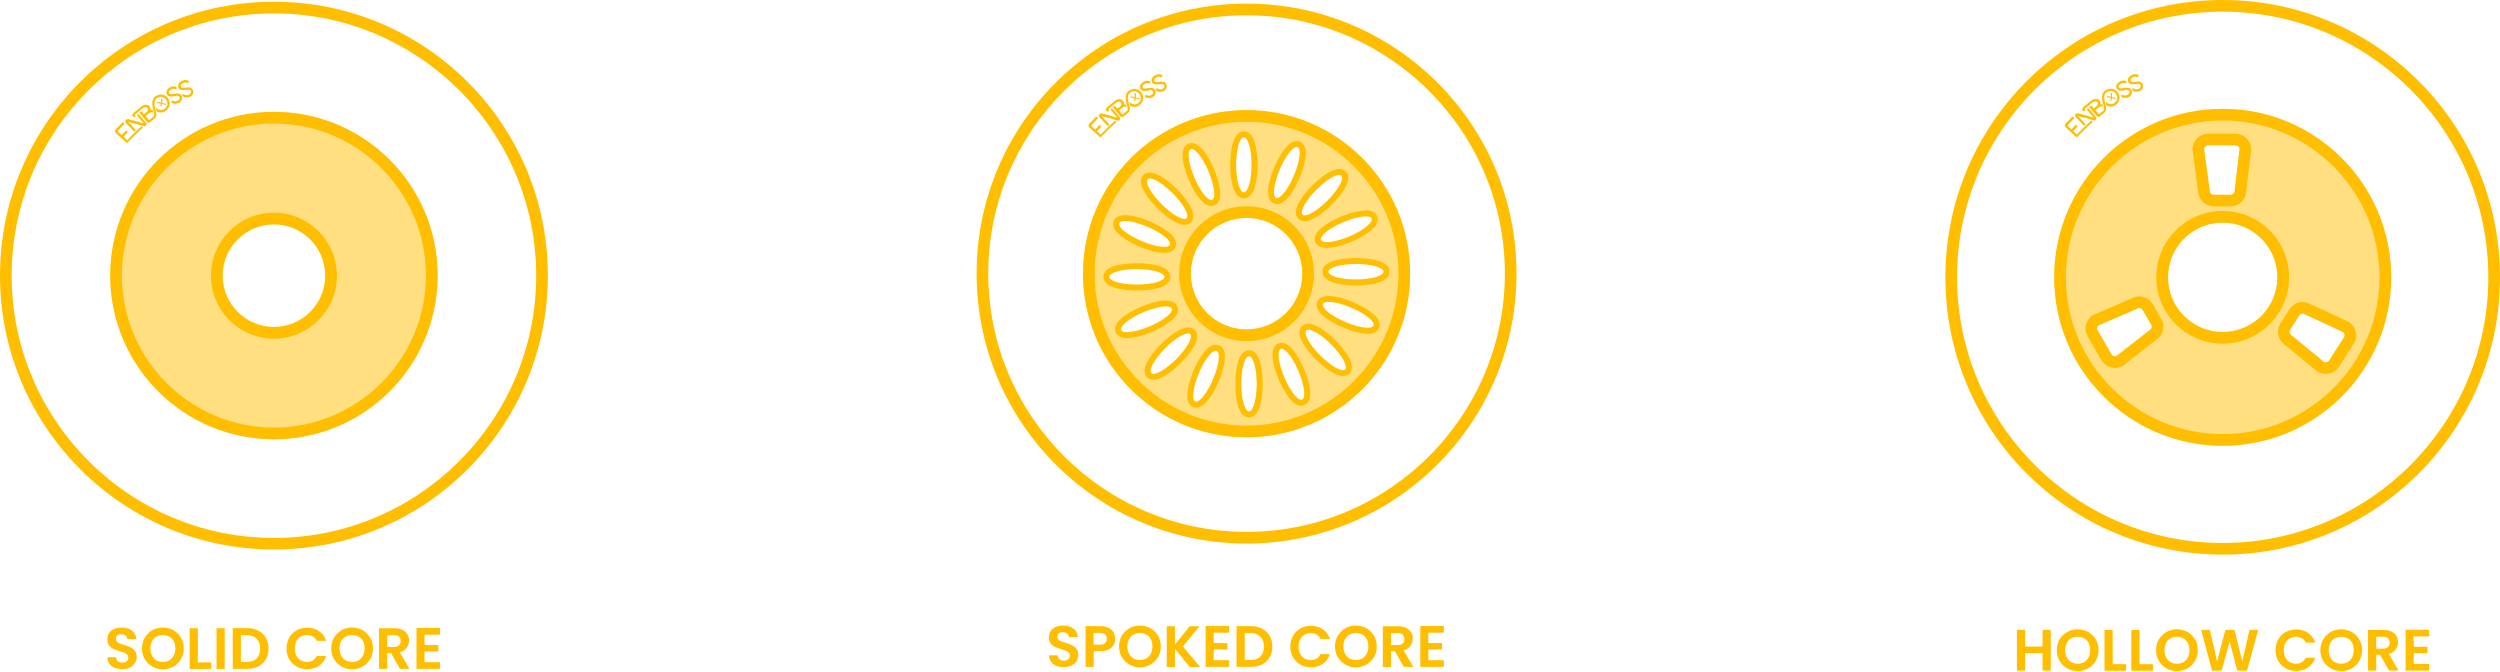
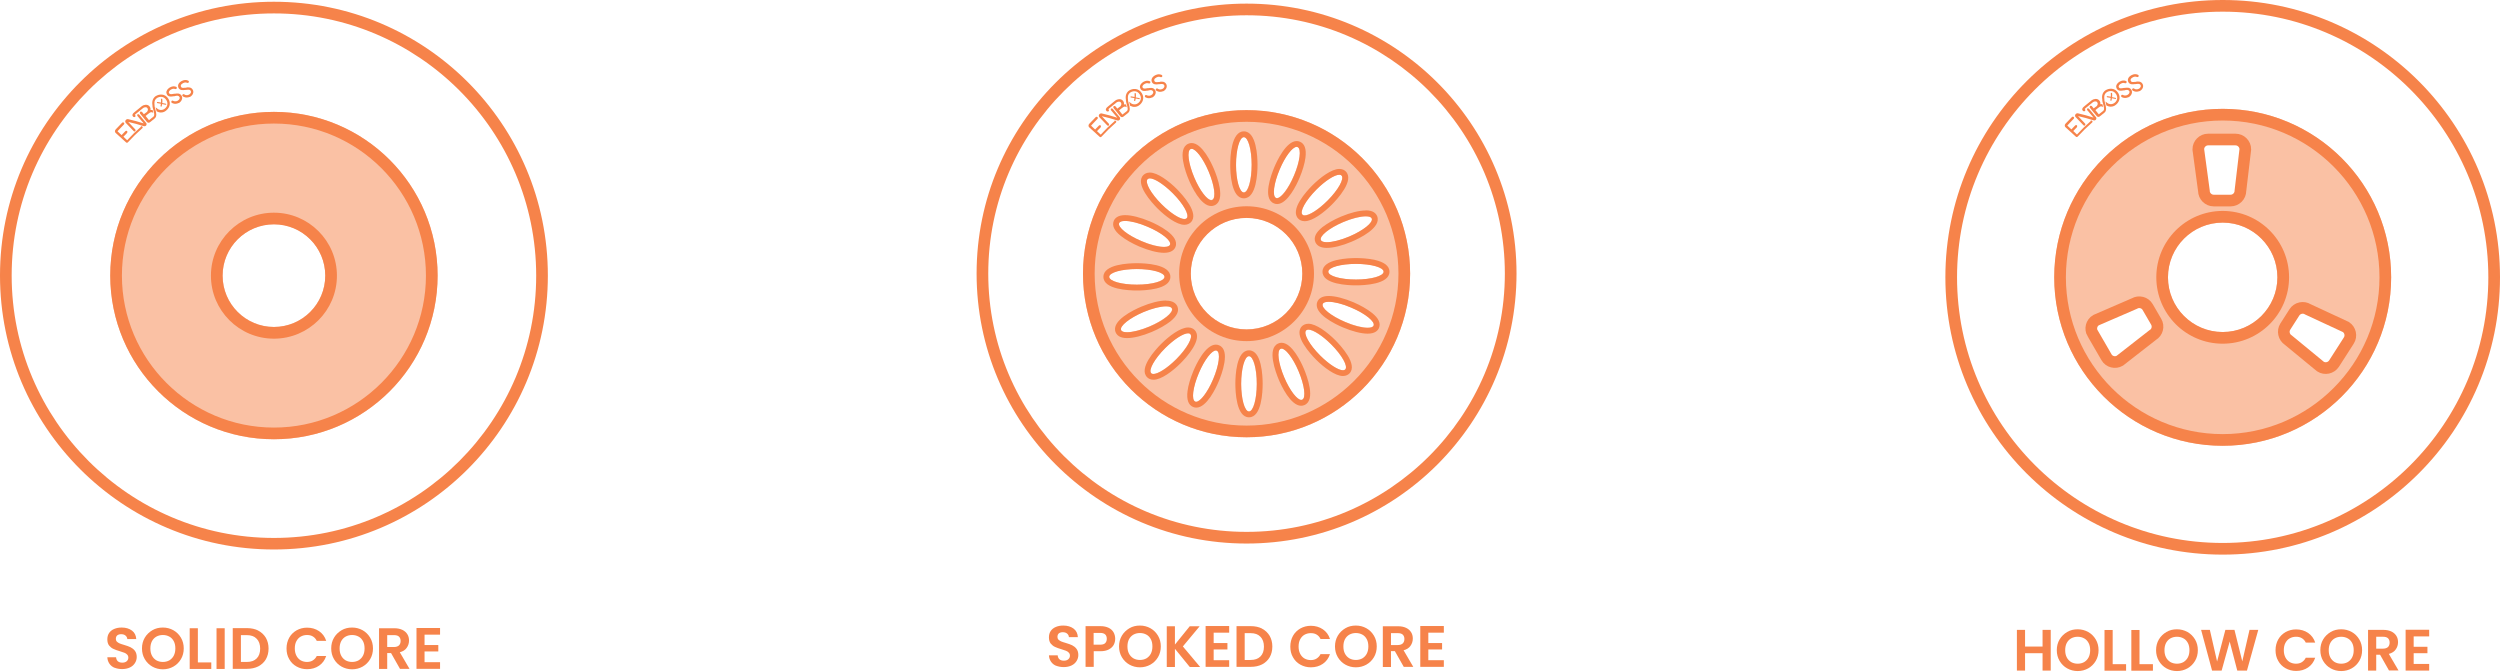
<svg xmlns="http://www.w3.org/2000/svg" viewBox="0 0 214.29 57.52">
  <defs>
-     <style>.d{opacity:.5;}.e{fill:#ffbf00;}.f{fill:none;stroke:#ffbf00;stroke-miterlimit:10;}</style>
+     <style>.d{opacity:.5;}.e{fill:#F6834A;}.f{fill:none;stroke:#F6834A;stroke-miterlimit:10;}</style>
  </defs>
  <g id="a" />
  <g id="b">
    <g id="c">
      <g>
        <g>
          <g>
            <path class="e" d="M106.85,1.31c12.21,0,22.14,9.93,22.14,22.14s-9.93,22.14-22.14,22.14-22.14-9.93-22.14-22.14S94.64,1.31,106.85,1.31m0-1c-12.78,0-23.14,10.36-23.14,23.14s10.36,23.14,23.14,23.14,23.14-10.36,23.14-23.14S119.64,.31,106.85,.31h0Z" />
            <g>
              <path class="e" d="M106.85,10.44c7.18,0,13.02,5.84,13.02,13.02s-5.84,13.02-13.02,13.02-13.02-5.84-13.02-13.02,5.84-13.02,13.02-13.02m0-1c-7.74,0-14.02,6.28-14.02,14.02s6.28,14.02,14.02,14.02,14.02-6.28,14.02-14.02-6.28-14.02-14.02-14.02h0Z" />
              <g class="d">
                <path class="e" d="M106.85,9.44c-7.74,0-14.02,6.28-14.02,14.02s6.28,14.02,14.02,14.02,14.02-6.28,14.02-14.02-6.28-14.02-14.02-14.02Zm10.73,9.29c.14,.34-.72,1.03-1.92,1.54-1.21,.51-2.3,.65-2.44,.31-.14-.34,.72-1.03,1.92-1.54s2.3-.65,2.44-.31Zm-4.74-2.49c.93-.93,1.89-1.46,2.15-1.2s-.28,1.23-1.2,2.15c-.93,.93-1.89,1.46-2.15,1.2-.26-.26,.28-1.22,1.2-2.15Zm-1.21,7.21c0,2.64-2.14,4.78-4.78,4.78s-4.78-2.14-4.78-4.78,2.14-4.78,4.78-4.78,4.78,2.14,4.78,4.78Zm-1.95-8.93c.51-1.21,1.2-2.06,1.54-1.92,.34,.14,.2,1.24-.31,2.44s-1.2,2.06-1.54,1.92c-.34-.14-.2-1.24,.31-2.44Zm-3.07-2.77c.37,0,.67,1.06,.67,2.37s-.3,2.37-.67,2.37-.67-1.06-.67-2.37,.3-2.37,.67-2.37Zm-4.56,1.01c.34-.14,1.03,.72,1.54,1.92s.65,2.3,.31,2.44c-.34,.14-1.03-.72-1.54-1.92-.51-1.21-.65-2.3-.31-2.44Zm-3.69,2.59c.26-.26,1.22,.28,2.15,1.2s1.46,1.89,1.2,2.15-1.22-.28-2.15-1.2-1.46-1.89-1.2-2.15Zm-2.44,3.77c.14-.34,1.24-.2,2.44,.31,1.21,.51,2.06,1.2,1.92,1.54-.14,.34-1.24,.2-2.44-.31-1.21-.51-2.06-1.2-1.92-1.54Zm-.85,4.61c0-.37,1.06-.67,2.37-.67s2.37,.3,2.37,.67-1.06,.67-2.37,.67-2.37-.3-2.37-.67Zm1.01,4.56c-.14-.34,.72-1.03,1.92-1.54,1.21-.51,2.3-.65,2.44-.31s-.72,1.03-1.92,1.54c-1.21,.51-2.3,.65-2.44,.31Zm4.74,2.49c-.93,.93-1.89,1.46-2.15,1.2s.28-1.23,1.2-2.15,1.89-1.46,2.15-1.2-.28,1.22-1.2,2.15Zm3.16,1.72c-.51,1.21-1.2,2.06-1.54,1.92-.34-.14-.2-1.24,.31-2.44s1.2-2.06,1.54-1.92c.34,.14,.2,1.24-.31,2.44Zm3.07,2.77c-.37,0-.67-1.06-.67-2.37s.3-2.37,.67-2.37,.67,1.06,.67,2.37-.3,2.37-.67,2.37Zm4.56-1.01c-.34,.14-1.03-.72-1.54-1.92-.51-1.21-.65-2.3-.3-2.44,.34-.14,1.03,.72,1.54,1.92,.51,1.21,.65,2.3,.31,2.44Zm3.69-2.59c-.26,.26-1.23-.28-2.15-1.2-.93-.93-1.46-1.89-1.2-2.15s1.23,.28,2.15,1.2c.93,.93,1.46,1.89,1.2,2.15Zm2.44-3.77c-.14,.34-1.24,.2-2.44-.31s-2.06-1.2-1.92-1.54c.14-.34,1.24-.2,2.44,.31s2.06,1.2,1.92,1.54Zm-1.52-3.94c-1.31,0-2.37-.3-2.37-.67s1.06-.67,2.37-.67,2.37,.3,2.37,.67-1.06,.67-2.37,.67Z" />
              </g>
              <path class="e" d="M106.85,18.68c2.64,0,4.78,2.14,4.78,4.78s-2.14,4.78-4.78,4.78-4.78-2.14-4.78-4.78,2.14-4.78,4.78-4.78m0-1c-3.19,0-5.78,2.59-5.78,5.78s2.59,5.78,5.78,5.78,5.78-2.59,5.78-5.78-2.59-5.78-5.78-5.78h0Z" />
              <g>
                <path class="e" d="M106.62,11.76c.37,0,.67,1.06,.67,2.37s-.3,2.37-.67,2.37-.67-1.06-.67-2.37,.3-2.37,.67-2.37m0-.5c-1.09,0-1.17,2.2-1.17,2.87s.08,2.87,1.17,2.87,1.17-2.2,1.17-2.87-.08-2.87-1.17-2.87h0Z" />
                <path class="e" d="M97.45,23.06c1.31,0,2.37,.3,2.37,.67s-1.06,.67-2.37,.67-2.37-.3-2.37-.67,1.06-.67,2.37-.67m0-.5c-.67,0-2.87,.08-2.87,1.17s2.2,1.17,2.87,1.17,2.87-.08,2.87-1.17-2.2-1.17-2.87-1.17h0Z" />
                <path class="e" d="M116.23,22.62c1.31,0,2.37,.3,2.37,.67s-1.06,.67-2.37,.67-2.37-.3-2.37-.67,1.06-.67,2.37-.67m0-.5c-.67,0-2.87,.08-2.87,1.17s2.2,1.17,2.87,1.17,2.87-.08,2.87-1.17-2.2-1.17-2.87-1.17h0Z" />
                <path class="e" d="M107.06,30.53c.37,0,.67,1.06,.67,2.37s-.3,2.37-.67,2.37-.67-1.06-.67-2.37,.3-2.37,.67-2.37m0-.5c-1.09,0-1.17,2.2-1.17,2.87s.08,2.87,1.17,2.87,1.17-2.2,1.17-2.87-.08-2.87-1.17-2.87h0Z" />
                <path class="e" d="M109.85,29.88c.36,0,.99,.82,1.46,1.94,.51,1.21,.65,2.3,.31,2.44-.03,.01-.05,.02-.08,.02-.36,0-.99-.82-1.46-1.94-.51-1.21-.65-2.3-.31-2.44,.03-.01,.05-.02,.08-.02m0-.5c-.1,0-.19,.02-.28,.06-1,.42-.22,2.48,.04,3.1,.22,.53,1.02,2.24,1.92,2.24,.1,0,.19-.02,.28-.06,1-.42,.22-2.48-.04-3.1-.22-.53-1.02-2.24-1.92-2.24h0Z" />
                <path class="e" d="M117.07,18.54c.27,0,.46,.06,.51,.19,.14,.34-.72,1.03-1.92,1.54-.76,.32-1.47,.49-1.93,.49-.27,0-.46-.06-.51-.19-.14-.34,.72-1.03,1.92-1.54,.76-.32,1.47-.49,1.93-.49m0-.5c-.55,0-1.33,.19-2.13,.53-.62,.26-1.19,.59-1.59,.9-.57,.46-.77,.89-.6,1.29,.1,.22,.34,.49,.97,.49,.55,0,1.33-.19,2.13-.53,.62-.26,2.61-1.2,2.19-2.2-.1-.23-.34-.49-.97-.49h0Z" />
                <path class="e" d="M99.95,26.26c.27,0,.46,.06,.51,.19,.14,.34-.72,1.03-1.92,1.54-.76,.32-1.47,.49-1.93,.49-.27,0-.46-.06-.51-.19-.14-.34,.72-1.03,1.92-1.54,.76-.32,1.47-.49,1.93-.49m0-.5c-.55,0-1.33,.19-2.13,.53-.62,.26-2.61,1.2-2.19,2.2,.1,.23,.34,.49,.97,.49,.55,0,1.33-.19,2.13-.53,.62-.26,1.19-.59,1.59-.9,.57-.46,.77-.89,.6-1.29-.1-.22-.34-.49-.97-.49h0Z" />
                <path class="e" d="M102.14,12.76c.36,0,.99,.82,1.46,1.94,.51,1.21,.65,2.3,.31,2.44-.03,.01-.05,.02-.08,.02-.36,0-.99-.82-1.46-1.94-.51-1.21-.65-2.3-.31-2.44,.03-.01,.05-.02,.08-.02m0-.5c-.1,0-.19,.02-.28,.06-1,.42-.22,2.48,.04,3.1,.22,.53,1.02,2.24,1.92,2.24,.1,0,.19-.02,.28-.06,1-.42,.22-2.48-.04-3.1-.22-.53-1.02-2.24-1.92-2.24h0Z" />
                <path class="e" d="M113.89,25.87c.46,0,1.18,.17,1.93,.5,1.21,.51,2.06,1.2,1.92,1.54-.05,.13-.24,.19-.51,.19-.46,0-1.18-.17-1.93-.5-1.21-.51-2.06-1.2-1.92-1.54,.05-.13,.24-.19,.51-.19m0-.5c-.63,0-.88,.27-.97,.49-.42,1,1.56,1.94,2.18,2.2,.8,.34,1.58,.54,2.13,.54,.63,0,.88-.27,.97-.49,.17-.4-.03-.84-.6-1.29-.4-.32-.96-.64-1.58-.91-.8-.34-1.58-.54-2.13-.54h0Z" />
                <path class="e" d="M111.15,12.59s.06,0,.08,.02c.34,.14,.2,1.24-.31,2.44-.47,1.12-1.1,1.94-1.46,1.94-.03,0-.06,0-.08-.02-.34-.14-.2-1.24,.31-2.44,.47-1.12,1.1-1.94,1.46-1.94m0-.5c-.9,0-1.7,1.71-1.92,2.24-.26,.62-1.04,2.68-.04,3.1,.09,.04,.18,.06,.28,.06,.9,0,1.7-1.71,1.92-2.24,.26-.62,.45-1.25,.51-1.75,.09-.72-.07-1.18-.47-1.35-.09-.04-.18-.06-.28-.06h0Z" />
                <path class="e" d="M104.22,30.04s.06,0,.08,.02c.34,.14,.2,1.24-.31,2.44-.47,1.12-1.1,1.94-1.46,1.94-.03,0-.06,0-.08-.02-.34-.14-.2-1.24,.31-2.44,.47-1.12,1.1-1.94,1.46-1.94m0-.5c-.9,0-1.7,1.71-1.92,2.24-.26,.62-.45,1.25-.51,1.75-.09,.72,.07,1.18,.47,1.35,.09,.04,.18,.06,.28,.06,.9,0,1.7-1.71,1.92-2.24,.26-.62,1.04-2.68,.04-3.1-.09-.04-.18-.06-.28-.06h0Z" />
                <path class="e" d="M114.8,14.98c.08,0,.15,.02,.19,.07,.26,.26-.28,1.23-1.2,2.15-.77,.77-1.56,1.27-1.96,1.27-.08,0-.15-.02-.19-.07-.26-.26,.28-1.23,1.2-2.15,.77-.77,1.56-1.27,1.96-1.27m0-.5c-.66,0-1.63,.73-2.31,1.41-.48,.48-1.97,2.09-1.2,2.86,.1,.1,.27,.21,.55,.21,.66,0,1.63-.73,2.31-1.41,.48-.48,1.97-2.09,1.2-2.86-.1-.1-.27-.21-.55-.21h0Z" />
                <path class="e" d="M98.56,15.29c.4,0,1.19,.5,1.96,1.27,.93,.93,1.46,1.89,1.2,2.15-.04,.04-.11,.07-.19,.07-.4,0-1.19-.5-1.96-1.27-.93-.93-1.46-1.89-1.2-2.15,.04-.04,.11-.07,.19-.07m0-.5c-.28,0-.45,.12-.55,.21-.77,.77,.73,2.38,1.2,2.86,.68,.68,1.65,1.41,2.31,1.41,.28,0,.45-.12,.55-.21,.77-.77-.73-2.38-1.2-2.86-.68-.68-1.65-1.41-2.31-1.41h0Z" />
                <path class="e" d="M112.15,28.25c.4,0,1.19,.5,1.96,1.27,.93,.93,1.46,1.89,1.2,2.15-.04,.04-.11,.07-.19,.07-.4,0-1.19-.5-1.96-1.27-.93-.93-1.46-1.89-1.2-2.15,.04-.04,.11-.07,.19-.07m0-.5c-.28,0-.45,.12-.55,.21-.77,.77,.73,2.38,1.2,2.86,.68,.68,1.65,1.41,2.31,1.41,.28,0,.45-.12,.55-.21,.77-.77-.73-2.38-1.2-2.86-.68-.68-1.65-1.41-2.31-1.41h0Z" />
                <path class="e" d="M101.84,28.57c.08,0,.15,.02,.19,.07,.26,.26-.28,1.23-1.2,2.15-.77,.77-1.56,1.27-1.96,1.27-.08,0-.15-.02-.19-.07-.26-.26,.28-1.23,1.2-2.15,.77-.77,1.56-1.27,1.96-1.27m0-.5c-.66,0-1.63,.73-2.31,1.41-.48,.48-1.97,2.09-1.2,2.86,.1,.1,.27,.21,.55,.21,.66,0,1.63-.73,2.31-1.41,.48-.48,1.97-2.09,1.2-2.86-.1-.1-.27-.21-.55-.21h0Z" />
                <path class="e" d="M96.44,18.94c.46,0,1.18,.17,1.93,.5,1.21,.51,2.06,1.2,1.92,1.54-.05,.13-.24,.19-.51,.19-.46,0-1.18-.17-1.93-.5-1.21-.51-2.06-1.2-1.92-1.54,.05-.13,.24-.19,.51-.19m0-.5c-.63,0-.88,.27-.97,.49-.17,.4,.03,.84,.6,1.29,.4,.32,.96,.64,1.58,.91,.8,.34,1.58,.54,2.13,.54,.63,0,.88-.27,.97-.49,.42-1-1.56-1.94-2.18-2.2-.8-.34-1.58-.54-2.13-.54h0Z" />
              </g>
            </g>
          </g>
          <g>
            <path class="e" d="M90.55,57.08c-.2-.08-.35-.2-.46-.36-.11-.16-.17-.34-.18-.55h.75c.01,.14,.06,.26,.15,.34,.09,.08,.22,.12,.38,.12s.29-.04,.38-.12c.09-.08,.14-.18,.14-.31,0-.1-.03-.19-.1-.26-.06-.07-.14-.12-.24-.16-.1-.04-.23-.08-.39-.13-.23-.07-.41-.13-.55-.2-.14-.06-.26-.16-.37-.29-.1-.13-.15-.31-.15-.53,0-.21,.05-.39,.15-.54s.25-.27,.44-.35c.19-.08,.4-.12,.64-.12,.36,0,.65,.09,.88,.26,.23,.17,.35,.42,.37,.73h-.77c0-.12-.06-.22-.15-.3-.09-.08-.22-.12-.38-.12-.14,0-.25,.04-.33,.1-.08,.07-.12,.17-.12,.31,0,.09,.03,.17,.09,.23s.14,.11,.23,.15c.09,.04,.22,.08,.39,.13,.23,.07,.41,.13,.55,.2,.14,.07,.27,.17,.37,.3,.1,.13,.16,.31,.16,.53,0,.19-.05,.36-.15,.52s-.24,.29-.43,.38c-.19,.09-.41,.14-.67,.14-.24,0-.46-.04-.66-.12Z" />
            <path class="e" d="M95.46,55.28c-.09,.16-.23,.29-.42,.39-.19,.1-.43,.15-.71,.15h-.58v1.34h-.7v-3.49h1.28c.27,0,.5,.05,.69,.14,.19,.09,.33,.22,.43,.39,.09,.16,.14,.35,.14,.55,0,.19-.04,.36-.13,.53Zm-.73-.15c.09-.09,.14-.21,.14-.37,0-.34-.19-.51-.57-.51h-.56v1.01h.56c.19,0,.34-.04,.43-.13Z" />
            <path class="e" d="M96.81,56.97c-.27-.15-.49-.37-.65-.64-.16-.27-.24-.58-.24-.92s.08-.65,.24-.92,.38-.48,.65-.64,.57-.23,.9-.23,.63,.08,.9,.23c.27,.15,.49,.37,.65,.64,.16,.27,.24,.58,.24,.92s-.08,.65-.24,.92c-.16,.27-.37,.48-.65,.64-.27,.15-.57,.23-.9,.23s-.63-.08-.9-.23Zm1.46-.54c.16-.1,.29-.23,.38-.41,.09-.18,.13-.38,.13-.61s-.04-.44-.13-.61c-.09-.17-.21-.31-.38-.4-.16-.09-.35-.14-.56-.14s-.4,.05-.56,.14c-.16,.09-.29,.23-.38,.4-.09,.18-.13,.38-.13,.61s.04,.44,.13,.61c.09,.18,.22,.31,.38,.41,.16,.09,.35,.14,.56,.14s.4-.05,.56-.14Z" />
            <path class="e" d="M101.98,57.17l-1.27-1.56v1.56h-.7v-3.49h.7v1.57l1.27-1.57h.85l-1.44,1.73,1.48,1.76h-.89Z" />
            <path class="e" d="M104.03,54.24v.88h1.18v.55h-1.18v.92h1.33v.57h-2.02v-3.5h2.02v.57h-1.33Z" />
            <path class="e" d="M108.18,53.89c.28,.14,.49,.35,.65,.61,.15,.27,.23,.57,.23,.92s-.08,.66-.23,.92c-.15,.26-.37,.46-.65,.61-.28,.14-.6,.21-.97,.21h-1.22v-3.49h1.22c.37,0,.69,.07,.97,.21Zm-.14,2.38c.2-.2,.3-.48,.3-.84s-.1-.65-.3-.85c-.2-.21-.48-.31-.85-.31h-.5v2.3h.5c.37,0,.65-.1,.85-.3Z" />
            <path class="e" d="M110.83,54.5c.15-.27,.37-.48,.63-.63,.27-.15,.57-.23,.9-.23,.39,0,.73,.1,1.03,.3,.29,.2,.5,.48,.61,.83h-.81c-.08-.17-.19-.29-.34-.38s-.31-.12-.5-.12c-.2,0-.38,.05-.54,.14s-.28,.23-.37,.4c-.09,.17-.13,.38-.13,.61s.04,.43,.13,.61,.21,.31,.37,.41c.16,.09,.34,.14,.54,.14,.19,0,.36-.04,.5-.13s.26-.21,.34-.38h.81c-.12,.36-.32,.63-.61,.83-.29,.2-.63,.3-1.03,.3-.33,0-.63-.08-.9-.23-.27-.15-.48-.36-.63-.63-.16-.27-.23-.58-.23-.92s.08-.65,.23-.92Z" />
            <path class="e" d="M115.32,56.97c-.27-.15-.49-.37-.65-.64-.16-.27-.24-.58-.24-.92s.08-.65,.24-.92,.38-.48,.65-.64,.57-.23,.9-.23,.63,.08,.9,.23c.27,.15,.49,.37,.65,.64,.16,.27,.24,.58,.24,.92s-.08,.65-.24,.92c-.16,.27-.37,.48-.65,.64-.27,.15-.57,.23-.9,.23s-.63-.08-.9-.23Zm1.46-.54c.16-.1,.29-.23,.38-.41,.09-.18,.13-.38,.13-.61s-.04-.44-.13-.61c-.09-.17-.21-.31-.38-.4-.16-.09-.35-.14-.56-.14s-.4,.05-.56,.14c-.16,.09-.29,.23-.38,.4-.09,.18-.13,.38-.13,.61s.04,.44,.13,.61c.09,.18,.22,.31,.38,.41,.16,.09,.35,.14,.56,.14s.4-.05,.56-.14Z" />
            <path class="e" d="M120.33,57.17l-.77-1.36h-.33v1.36h-.7v-3.49h1.31c.27,0,.5,.05,.69,.14,.19,.09,.33,.22,.43,.38,.1,.16,.14,.34,.14,.54,0,.23-.07,.44-.2,.62-.13,.19-.33,.31-.59,.38l.83,1.42h-.81Zm-1.1-1.88h.58c.19,0,.33-.05,.43-.14,.09-.09,.14-.22,.14-.38s-.05-.28-.14-.37c-.09-.09-.24-.13-.43-.13h-.58v1.03Z" />
            <path class="e" d="M122.43,54.24v.88h1.18v.55h-1.18v.92h1.33v.57h-2.02v-3.5h2.02v.57h-1.33Z" />
          </g>
        </g>
        <g>
          <g>
            <g class="d">
              <path class="e" d="M23.48,9.59c-7.75,0-14.03,6.28-14.03,14.03s6.28,14.03,14.03,14.03,14.03-6.28,14.03-14.03-6.28-14.03-14.03-14.03Zm0,18.43c-2.43,0-4.4-1.97-4.4-4.4s1.97-4.4,4.4-4.4,4.4,1.97,4.4,4.4-1.97,4.4-4.4,4.4Z" />
            </g>
            <path class="e" d="M23.48,1.15c12.39,0,22.48,10.08,22.48,22.48s-10.08,22.48-22.48,22.48S1,36.02,1,23.62,11.08,1.15,23.48,1.15m0-1C10.51,.15,0,10.66,0,23.62s10.51,23.48,23.48,23.48,23.48-10.51,23.48-23.48S36.45,.15,23.48,.15h0Z" />
            <path class="e" d="M23.48,10.59c7.19,0,13.03,5.85,13.03,13.03s-5.85,13.03-13.03,13.03-13.03-5.85-13.03-13.03,5.85-13.03,13.03-13.03m0-1c-7.75,0-14.03,6.28-14.03,14.03s6.28,14.03,14.03,14.03,14.03-6.28,14.03-14.03-6.28-14.03-14.03-14.03h0Z" />
            <path class="e" d="M23.48,19.23c2.43,0,4.4,1.97,4.4,4.4s-1.97,4.4-4.4,4.4-4.4-1.97-4.4-4.4,1.97-4.4,4.4-4.4m0-1c-2.98,0-5.4,2.42-5.4,5.4s2.42,5.4,5.4,5.4,5.4-2.42,5.4-5.4-2.42-5.4-5.4-5.4h0Z" />
          </g>
          <g>
            <path class="e" d="M9.84,57.25c-.2-.08-.35-.2-.46-.36-.11-.16-.17-.34-.18-.55h.75c.01,.14,.06,.26,.15,.34,.09,.08,.22,.12,.38,.12s.29-.04,.38-.12c.09-.08,.14-.18,.14-.31,0-.1-.03-.19-.1-.26-.06-.07-.14-.12-.24-.16-.1-.04-.23-.08-.39-.13-.23-.07-.41-.13-.55-.2-.14-.06-.26-.16-.37-.29-.1-.13-.15-.31-.15-.53,0-.21,.05-.39,.15-.54s.25-.27,.44-.35c.19-.08,.4-.12,.64-.12,.36,0,.65,.09,.88,.26,.23,.17,.35,.42,.37,.73h-.77c0-.12-.06-.22-.15-.3-.09-.08-.22-.12-.38-.12-.14,0-.25,.04-.33,.1-.08,.07-.12,.17-.12,.31,0,.09,.03,.17,.09,.23s.14,.11,.23,.15c.09,.04,.22,.08,.39,.13,.23,.07,.41,.13,.55,.2,.14,.07,.27,.17,.37,.3,.1,.13,.16,.31,.16,.53,0,.19-.05,.36-.15,.52s-.24,.29-.43,.38c-.19,.09-.41,.14-.67,.14-.24,0-.46-.04-.66-.12Z" />
            <path class="e" d="M13.06,57.14c-.27-.15-.49-.37-.65-.64-.16-.27-.24-.58-.24-.92s.08-.65,.24-.92,.38-.48,.65-.64,.57-.23,.9-.23,.63,.08,.9,.23c.27,.15,.49,.37,.65,.64,.16,.27,.24,.58,.24,.92s-.08,.65-.24,.92c-.16,.27-.37,.48-.65,.64-.27,.15-.57,.23-.9,.23s-.63-.08-.9-.23Zm1.46-.54c.16-.1,.29-.23,.38-.41,.09-.18,.13-.38,.13-.61s-.04-.44-.13-.61c-.09-.17-.21-.31-.38-.4-.16-.09-.35-.14-.56-.14s-.4,.05-.56,.14c-.16,.09-.29,.23-.38,.4-.09,.18-.13,.38-.13,.61s.04,.44,.13,.61c.09,.18,.22,.31,.38,.41,.16,.09,.35,.14,.56,.14s.4-.05,.56-.14Z" />
            <path class="e" d="M16.96,56.78h1.15v.56h-1.85v-3.49h.7v2.93Z" />
            <path class="e" d="M19.26,53.85v3.49h-.7v-3.49h.7Z" />
            <path class="e" d="M22.14,54.06c.28,.14,.49,.35,.65,.61,.15,.27,.23,.57,.23,.92s-.08,.66-.23,.92c-.15,.26-.37,.46-.65,.61-.28,.14-.6,.21-.97,.21h-1.22v-3.49h1.22c.37,0,.69,.07,.97,.21Zm-.14,2.38c.2-.2,.3-.48,.3-.84s-.1-.65-.3-.85c-.2-.21-.48-.31-.85-.31h-.5v2.3h.5c.37,0,.65-.1,.85-.3Z" />
            <path class="e" d="M24.79,54.66c.15-.27,.37-.48,.63-.63,.27-.15,.57-.23,.9-.23,.39,0,.73,.1,1.03,.3,.29,.2,.5,.48,.61,.83h-.81c-.08-.17-.19-.29-.34-.38s-.31-.12-.5-.12c-.2,0-.38,.05-.54,.14s-.28,.23-.37,.4c-.09,.17-.13,.38-.13,.61s.04,.43,.13,.61,.21,.31,.37,.41c.16,.09,.34,.14,.54,.14,.19,0,.36-.04,.5-.13s.26-.21,.34-.38h.81c-.12,.36-.32,.63-.61,.83-.29,.2-.63,.3-1.03,.3-.33,0-.63-.08-.9-.23-.27-.15-.48-.36-.63-.63-.16-.27-.23-.58-.23-.92s.08-.65,.23-.92Z" />
            <path class="e" d="M29.28,57.14c-.27-.15-.49-.37-.65-.64-.16-.27-.24-.58-.24-.92s.08-.65,.24-.92,.38-.48,.65-.64,.57-.23,.9-.23,.63,.08,.9,.23c.27,.15,.49,.37,.65,.64,.16,.27,.24,.58,.24,.92s-.08,.65-.24,.92c-.16,.27-.37,.48-.65,.64-.27,.15-.57,.23-.9,.23s-.63-.08-.9-.23Zm1.46-.54c.16-.1,.29-.23,.38-.41,.09-.18,.13-.38,.13-.61s-.04-.44-.13-.61c-.09-.17-.21-.31-.38-.4-.16-.09-.35-.14-.56-.14s-.4,.05-.56,.14c-.16,.09-.29,.23-.38,.4-.09,.18-.13,.38-.13,.61s.04,.44,.13,.61c.09,.18,.22,.31,.38,.41,.16,.09,.35,.14,.56,.14s.4-.05,.56-.14Z" />
            <path class="e" d="M34.29,57.34l-.77-1.36h-.33v1.36h-.7v-3.49h1.31c.27,0,.5,.05,.69,.14,.19,.09,.33,.22,.43,.38,.1,.16,.14,.34,.14,.54,0,.23-.07,.44-.2,.62-.13,.19-.33,.31-.59,.38l.83,1.42h-.81Zm-1.1-1.88h.58c.19,0,.33-.05,.43-.14,.09-.09,.14-.22,.14-.38s-.05-.28-.14-.37c-.09-.09-.24-.13-.43-.13h-.58v1.03Z" />
            <path class="e" d="M36.39,54.41v.88h1.18v.55h-1.18v.92h1.33v.57h-2.02v-3.5h2.02v.57h-1.33Z" />
          </g>
        </g>
        <g>
          <g>
            <g class="d">
              <path class="e" d="M190.52,9.33c-7.98,0-14.44,6.47-14.44,14.44s6.47,14.44,14.44,14.44,14.44-6.47,14.44-14.44-6.47-14.44-14.44-14.44Zm-1.25,2.63h2.36c.46,0,.84,.38,.84,.84l-.42,3.55c0,.46-.38,.84-.84,.84h-1.45c-.46,0-.84-.38-.84-.84l-.48-3.55c0-.46,.38-.84,.84-.84Zm-4.74,16.76l-2.82,2.2c-.4,.23-.91,.09-1.14-.3l-1.18-2.04c-.23-.4-.09-.91,.3-1.14l3.28-1.42c.4-.23,.91-.09,1.14,.3l.73,1.26c.23,.4,.09,.91-.3,1.14Zm5.99-.26c-2.59,0-4.69-2.1-4.69-4.69s2.1-4.69,4.69-4.69,4.69,2.1,4.69,4.69-2.1,4.69-4.69,4.69Zm9.54,2.71c-.25,.39-.77,.5-1.16,.25l-2.76-2.27c-.39-.25-.5-.77-.25-1.16l.78-1.22c.25-.39,.77-.5,1.16-.25l3.25,1.51c.39,.25,.5,.77,.25,1.16l-1.27,1.98Z" />
            </g>
            <path class="e" d="M190.52,1c12.56,0,22.77,10.21,22.77,22.77s-10.21,22.77-22.77,22.77-22.77-10.21-22.77-22.77S177.97,1,190.52,1m0-1c-13.13,0-23.77,10.64-23.77,23.77s10.64,23.77,23.77,23.77,23.77-10.64,23.77-23.77S203.65,0,190.52,0h0Z" />
            <path class="e" d="M190.52,10.33c7.41,0,13.44,6.03,13.44,13.44s-6.03,13.44-13.44,13.44-13.44-6.03-13.44-13.44,6.03-13.44,13.44-13.44m0-1c-7.98,0-14.44,6.47-14.44,14.44s6.47,14.44,14.44,14.44,14.44-6.47,14.44-14.44-6.47-14.44-14.44-14.44h0Z" />
            <path class="e" d="M190.52,19.08c2.59,0,4.69,2.1,4.69,4.69s-2.1,4.69-4.69,4.69-4.69-2.1-4.69-4.69,2.1-4.69,4.69-4.69m0-1c-3.14,0-5.69,2.55-5.69,5.69s2.55,5.69,5.69,5.69,5.69-2.55,5.69-5.69-2.55-5.69-5.69-5.69h0Z" />
            <g>
              <path class="f" d="M191.63,11.96h-2.36c-.46,0-.84,.38-.84,.84l.48,3.55c0,.46,.38,.84,.84,.84h1.45c.46,0,.84-.38,.84-.84l.42-3.55c0-.46-.38-.84-.84-.84Z" />
              <path class="f" d="M179.38,28.58l1.18,2.04c.23,.4,.75,.53,1.14,.3l2.82-2.2c.4-.23,.53-.75,.3-1.14l-.73-1.26c-.23-.4-.75-.53-1.14-.3l-3.28,1.42c-.4,.23-.53,.75-.3,1.14Z" />
              <path class="f" d="M200.06,31.17l1.27-1.98c.25-.39,.13-.91-.25-1.16l-3.25-1.51c-.39-.25-.91-.13-1.16,.25l-.78,1.22c-.25,.39-.13,.91,.25,1.16l2.76,2.27c.39,.25,.91,.13,1.16-.25Z" />
            </g>
          </g>
          <g>
            <path class="e" d="M175.78,53.99v3.49h-.7v-1.49h-1.5v1.49h-.7v-3.49h.7v1.43h1.5v-1.43h.7Z" />
            <path class="e" d="M177.19,57.29c-.27-.15-.49-.37-.65-.64-.16-.27-.24-.58-.24-.92s.08-.65,.24-.92,.38-.48,.65-.64,.57-.23,.9-.23,.63,.08,.9,.23c.27,.15,.49,.37,.65,.64,.16,.27,.24,.58,.24,.92s-.08,.65-.24,.92c-.16,.27-.37,.48-.65,.64-.27,.15-.57,.23-.9,.23s-.63-.08-.9-.23Zm1.46-.54c.16-.1,.29-.23,.38-.41,.09-.18,.13-.38,.13-.61s-.04-.44-.13-.61c-.09-.17-.21-.31-.38-.4-.16-.09-.35-.14-.56-.14s-.4,.05-.56,.14c-.16,.09-.29,.23-.38,.4-.09,.18-.13,.38-.13,.61s.04,.44,.13,.61c.09,.18,.22,.31,.38,.41,.16,.09,.35,.14,.56,.14s.4-.05,.56-.14Z" />
            <path class="e" d="M181.09,56.93h1.15v.56h-1.85v-3.49h.7v2.93Z" />
            <path class="e" d="M183.39,56.93h1.15v.56h-1.85v-3.49h.7v2.93Z" />
            <path class="e" d="M185.7,57.29c-.27-.15-.49-.37-.65-.64-.16-.27-.24-.58-.24-.92s.08-.65,.24-.92,.38-.48,.65-.64,.57-.23,.9-.23,.63,.08,.9,.23c.27,.15,.49,.37,.65,.64,.16,.27,.24,.58,.24,.92s-.08,.65-.24,.92c-.16,.27-.37,.48-.65,.64-.27,.15-.57,.23-.9,.23s-.63-.08-.9-.23Zm1.46-.54c.16-.1,.29-.23,.38-.41,.09-.18,.13-.38,.13-.61s-.04-.44-.13-.61c-.09-.17-.21-.31-.38-.4-.16-.09-.35-.14-.56-.14s-.4,.05-.56,.14c-.16,.09-.29,.23-.38,.4-.09,.18-.13,.38-.13,.61s.04,.44,.13,.61c.09,.18,.22,.31,.38,.41,.16,.09,.35,.14,.56,.14s.4-.05,.56-.14Z" />
            <path class="e" d="M193.57,53.99l-.97,3.49h-.83l-.65-2.49-.69,2.49h-.82l-.94-3.49h.75l.62,2.71,.71-2.71h.78l.67,2.7,.62-2.7h.75Z" />
            <path class="e" d="M195.28,54.81c.15-.27,.37-.48,.63-.63,.27-.15,.57-.23,.9-.23,.39,0,.73,.1,1.03,.3,.29,.2,.5,.48,.61,.83h-.81c-.08-.17-.19-.29-.34-.38s-.31-.12-.5-.12c-.2,0-.38,.05-.54,.14s-.28,.23-.37,.4c-.09,.17-.13,.38-.13,.61s.04,.43,.13,.61,.21,.31,.37,.41c.16,.09,.34,.14,.54,.14,.19,0,.36-.04,.5-.13s.26-.21,.34-.38h.81c-.12,.36-.32,.63-.61,.83-.29,.2-.63,.3-1.03,.3-.33,0-.63-.08-.9-.23-.27-.15-.48-.36-.63-.63-.16-.27-.23-.58-.23-.92s.08-.65,.23-.92Z" />
            <path class="e" d="M199.78,57.29c-.27-.15-.49-.37-.65-.64-.16-.27-.24-.58-.24-.92s.08-.65,.24-.92,.38-.48,.65-.64,.57-.23,.9-.23,.63,.08,.9,.23c.27,.15,.49,.37,.65,.64,.16,.27,.24,.58,.24,.92s-.08,.65-.24,.92c-.16,.27-.37,.48-.65,.64-.27,.15-.57,.23-.9,.23s-.63-.08-.9-.23Zm1.46-.54c.16-.1,.29-.23,.38-.41,.09-.18,.13-.38,.13-.61s-.04-.44-.13-.61c-.09-.17-.21-.31-.38-.4-.16-.09-.35-.14-.56-.14s-.4,.05-.56,.14c-.16,.09-.29,.23-.38,.4-.09,.18-.13,.38-.13,.61s.04,.44,.13,.61c.09,.18,.22,.31,.38,.41,.16,.09,.35,.14,.56,.14s.4-.05,.56-.14Z" />
            <path class="e" d="M204.78,57.48l-.77-1.36h-.33v1.36h-.7v-3.49h1.31c.27,0,.5,.05,.69,.14,.19,.09,.33,.22,.43,.38,.1,.16,.14,.34,.14,.54,0,.23-.07,.44-.2,.62-.13,.19-.33,.31-.59,.38l.83,1.42h-.81Zm-1.1-1.88h.58c.19,0,.33-.05,.43-.14,.09-.09,.14-.22,.14-.38s-.05-.28-.14-.37c-.09-.09-.24-.13-.43-.13h-.58v1.03Z" />
            <path class="e" d="M206.89,54.56v.88h1.18v.55h-1.18v.92h1.33v.57h-2.02v-3.5h2.02v.57h-1.33Z" />
          </g>
        </g>
        <g>
          <path class="e" d="M95.54,10.38c-.5,.44-.74,.67-1.19,1.16l-.32-.3c.13-.14,.19-.2,.32-.33h0s.04-.11,0-.15c-.04-.04-.1-.04-.15,0-.13,.13-.2,.2-.33,.34l-.34-.32s0-.01,0-.02c.21-.23,.32-.34,.54-.57,.04-.04,.05-.11,0-.15-.04-.04-.11-.04-.15,0-.22,.22-.33,.34-.55,.57-.09,.09-.09,.24,0,.31,.35,.32,.53,.49,.89,.81,.04,.04,.11,.03,.14,0,.48-.51,.73-.76,1.25-1.22,.04-.04,.05-.1,0-.14-.04-.04-.1-.05-.14,0Z" />
          <path class="e" d="M98.43,7.55s-.05,.01-.08,.01c-.02,0-.04,0-.06,.01-.15,.03-.28,.04-.34-.05-.03-.04-.04-.09-.02-.13,.02-.07,.09-.15,.19-.2,.13-.07,.22-.08,.34-.04,.05,.02,.12,0,.14-.06,.02-.05,0-.11-.05-.13-.18-.07-.34-.05-.53,.05-.07,.04-.25,.16-.3,.34-.03,.1,0,.2,.05,.29,.14,.21,.4,.16,.55,.13,.02,0,.04,0,.05,0,.03,0,.06,0,.09-.02,.18-.04,.3-.05,.38,.09,.02,.03,.02,.09,0,.14-.03,.08-.09,.14-.17,.18-.21,.1-.35,.01-.38,0-.05-.03-.11-.02-.14,.03-.03,.05-.02,.11,.02,.14,.04,.03,.28,.17,.59,.02h.03c.12-.08,.21-.18,.25-.3,.04-.1,.03-.21-.01-.3-.15-.28-.44-.22-.6-.19Z" />
          <path class="e" d="M99.43,7.03s-.05,0-.08,0c-.02,0-.04,0-.06,0-.15,.02-.28,.03-.33-.07-.03-.05-.03-.09-.02-.14,.02-.07,.1-.14,.2-.19,.13-.06,.22-.07,.34-.02,.05,.02,.12,0,.14-.05,.03-.05,0-.11-.05-.14-.18-.08-.34-.07-.53,.02-.08,.04-.26,.14-.32,.32-.03,.1-.02,.2,.03,.3,.13,.22,.4,.18,.54,.16,.02,0,.04,0,.05,0,.03,0,.06,0,.09-.01,.18-.02,.31-.03,.37,.11,.02,.04,.01,.09,0,.14-.03,.07-.1,.14-.18,.17-.21,.09-.35,0-.38-.03-.04-.03-.11-.03-.15,.02-.04,.04-.03,.11,.01,.14,.04,.03,.27,.19,.59,.06h.03c.12-.07,.22-.17,.26-.28,.04-.1,.04-.21,0-.3-.13-.29-.42-.25-.58-.23Z" />
          <path class="e" d="M96.82,7.73c-.39,.26-.34,.65-.31,.84,0,.02,0,.04,0,.06,0,.09,.04,.19,.07,.3,.08,.29,.13,.5,0,.6-.15,.11-.22,.17-.37,.29l-.29-.36c.1-.08,.15-.12,.25-.2h0c.09-.07,.18-.14,.27-.12,.02,0,.09,.02,.14,.05-.01-.07-.04-.15-.06-.24h-.04s-.09-.01-.14,0c.02-.1,0-.22-.1-.33-.18-.2-.5-.11-.63-.01-.14,.11-.44,.35-.64,.52-.05,.04-.07,.06-.11,.1h0s-.06,.08-.07,.13c0,.05,0,.1,.04,.13l.04,.05s.1,.04,.15,0c.04-.04,.05-.11,.01-.15l-.03-.03,.09-.08c.19-.16,.5-.41,.63-.51,.06-.04,.25-.11,.34,0,.13,.14,0,.31-.02,.34-.11,.08-.16,.12-.27,.2l-.16-.2s-.1-.05-.15-.01h0s-.06,.1-.02,.15l.6,.73s.07,.06,.12,.06c.05,0,.09,0,.13-.04h0c.15-.12,.23-.18,.38-.3,.26-.19,.16-.54,.08-.82-.03-.1-.05-.19-.06-.26,0-.02,0-.04,0-.07-.02-.17-.06-.45,.21-.63,.17-.11,.56-.21,.8,.18,.2,.33,.04,.61-.16,.75-.24,.17-.47,.07-.51,.05-.02-.01-.04-.02-.04-.02-.07-.05-.15-.11-.21-.16,.01,.05,.02,.1,.04,.16,.01,.05,.03,.11,.04,.17h0s.03,.02,.05,.04h.03c.12,.07,.34,.13,.6,0h0s.08-.04,.11-.07c.28-.2,.48-.6,.23-1.02-.29-.49-.82-.42-1.09-.24Z" />
          <path class="e" d="M95.24,9.29h0s-.05,.1-.02,.15l.55,.65c-.53-.17-.8-.24-1.35-.37h-.02c-.08,0-.15,.04-.19,.11-.04,.07-.03,.15,.02,.21,.27,.28,.41,.43,.68,.71,.04,.04,.1,.04,.14,0h0s.04-.1,0-.14l-.61-.65c.55,.13,.82,.2,1.35,.37h.02c.05,.01,.1,0,.14-.04,.02-.01,.03-.03,.04-.05,.04-.07,.03-.15-.02-.2l-.6-.72s-.1-.05-.15,0Z" />
          <path class="e" d="M97.29,7.97s-.05,.03-.04,.06c.01,.08,0,.19,0,.28-.11-.02-.17-.03-.29-.05-.03,0-.06,.01-.06,.04,0,.03,.01,.05,.04,.06,.12,.02,.18,.03,.3,.05-.02,.11-.03,.19-.03,.19,0,.03,.01,.05,.04,.06,.01,0,.03,0,.04,0,.01,0,.02-.02,.02-.03,0,0,.02-.09,.04-.19,.12,.02,.17,.03,.29,.06,.01,0,.03,0,.04,0,.01,0,.02-.02,.02-.03,0-.03-.01-.05-.04-.06-.12-.02-.18-.04-.3-.06,.01-.11,.02-.23,0-.33,0-.03-.03-.04-.06-.04Z" />
        </g>
        <g>
          <path class="e" d="M12.09,10.86c-.5,.44-.74,.67-1.19,1.16l-.32-.3c.13-.14,.19-.2,.32-.33h0s.04-.11,0-.15c-.04-.04-.1-.04-.15,0-.13,.13-.2,.2-.33,.34l-.34-.32s0-.01,0-.02c.21-.23,.32-.34,.54-.57,.04-.04,.05-.11,0-.15-.04-.04-.11-.04-.15,0-.22,.22-.33,.34-.55,.57-.09,.09-.09,.24,0,.31,.35,.32,.53,.49,.89,.81,.04,.04,.11,.03,.14,0,.48-.51,.73-.76,1.25-1.22,.04-.04,.05-.1,0-.14-.04-.04-.1-.05-.14,0Z" />
          <path class="e" d="M14.98,8.03s-.05,.01-.08,.01c-.02,0-.04,0-.06,.01-.15,.03-.28,.04-.34-.05-.03-.04-.04-.09-.02-.13,.02-.07,.09-.15,.19-.2,.13-.07,.22-.08,.34-.04,.05,.02,.12,0,.14-.06,.02-.05,0-.11-.05-.13-.18-.07-.34-.05-.53,.05-.07,.04-.25,.16-.3,.34-.03,.1,0,.2,.05,.29,.14,.21,.4,.16,.55,.13,.02,0,.04,0,.05,0,.03,0,.06,0,.09-.02,.18-.04,.3-.05,.38,.09,.02,.03,.02,.09,0,.14-.03,.08-.09,.14-.17,.18-.21,.1-.35,.01-.38,0-.05-.03-.11-.02-.14,.03-.03,.05-.02,.11,.02,.14,.04,.03,.28,.17,.59,.02h.03c.12-.08,.21-.18,.25-.3,.04-.1,.03-.21-.01-.3-.15-.28-.44-.22-.6-.19Z" />
          <path class="e" d="M15.99,7.52s-.05,0-.08,0c-.02,0-.04,0-.06,0-.15,.02-.28,.03-.33-.07-.03-.05-.03-.09-.02-.14,.02-.07,.1-.14,.2-.19,.13-.06,.22-.07,.34-.02,.05,.02,.12,0,.14-.05,.03-.05,0-.11-.05-.14-.18-.08-.34-.07-.53,.02-.08,.04-.26,.14-.32,.32-.03,.1-.02,.2,.03,.3,.13,.22,.4,.18,.54,.16,.02,0,.04,0,.05,0,.03,0,.06,0,.09-.01,.18-.02,.31-.03,.37,.11,.02,.04,.01,.09,0,.14-.03,.07-.1,.14-.18,.17-.21,.09-.35,0-.38-.03-.04-.03-.11-.03-.15,.02-.04,.04-.03,.11,.01,.14,.04,.03,.27,.19,.59,.06h.03c.12-.07,.22-.17,.26-.28,.04-.1,.04-.21,0-.3-.13-.29-.42-.25-.58-.23Z" />
          <path class="e" d="M13.38,8.21c-.39,.26-.34,.65-.31,.84,0,.02,0,.04,0,.06,0,.09,.04,.19,.07,.3,.08,.29,.13,.5,0,.6-.15,.11-.22,.17-.37,.29l-.29-.36c.1-.08,.15-.12,.25-.2h0c.09-.07,.18-.14,.27-.12,.02,0,.09,.02,.14,.05-.01-.07-.04-.15-.06-.24h-.04s-.09-.01-.14,0c.02-.11,0-.22-.1-.33-.18-.2-.5-.11-.63-.01-.14,.11-.44,.35-.64,.52-.05,.04-.07,.06-.11,.1h0s-.06,.08-.07,.13c0,.05,0,.1,.04,.13l.04,.05s.1,.04,.15,0c.04-.04,.05-.11,.01-.15l-.03-.03,.09-.08c.19-.16,.5-.41,.63-.51,.06-.04,.25-.11,.34,0,.13,.14,0,.31-.02,.34-.11,.08-.16,.12-.27,.2l-.16-.2s-.1-.05-.15-.01h0s-.06,.1-.02,.15l.6,.73s.07,.06,.12,.06c.05,0,.09,0,.13-.04h0c.15-.12,.23-.18,.38-.3,.26-.19,.16-.54,.08-.82-.03-.1-.05-.19-.06-.26,0-.02,0-.04,0-.07-.02-.17-.06-.45,.21-.63,.17-.11,.56-.21,.8,.18,.2,.33,.04,.61-.16,.75-.24,.17-.47,.07-.51,.05-.02-.01-.04-.02-.04-.02-.07-.05-.15-.11-.21-.16,.01,.05,.02,.1,.04,.16,.01,.05,.03,.11,.04,.17h0s.03,.02,.05,.04h.03c.12,.07,.34,.13,.6,0h0s.08-.04,.11-.07c.28-.2,.48-.6,.23-1.02-.29-.49-.82-.42-1.09-.24Z" />
          <path class="e" d="M11.79,9.78h0s-.05,.1-.02,.15l.55,.65c-.53-.17-.8-.24-1.35-.37h-.02c-.08,0-.15,.04-.19,.11-.04,.07-.03,.15,.02,.21,.27,.28,.41,.43,.68,.71,.04,.04,.1,.04,.14,0h0s.04-.1,0-.14l-.61-.65c.55,.13,.82,.2,1.35,.37h.02c.05,.01,.1,0,.14-.04,.02-.01,.03-.03,.04-.05,.04-.07,.03-.15-.02-.2l-.6-.72s-.1-.05-.15,0Z" />
          <path class="e" d="M13.84,8.45s-.05,.03-.04,.06c.01,.08,0,.19,0,.28-.11-.02-.17-.03-.29-.05-.03,0-.06,.01-.06,.04,0,.03,.01,.05,.04,.06,.12,.02,.18,.03,.3,.05-.02,.11-.03,.19-.03,.19,0,.03,.01,.05,.04,.06,.01,0,.03,0,.04,0,.01,0,.02-.02,.02-.03,0,0,.02-.09,.04-.19,.12,.02,.17,.03,.29,.06,.01,0,.03,0,.04,0,.01,0,.02-.02,.02-.03,0-.03-.01-.05-.04-.06-.12-.02-.18-.04-.3-.06,.01-.11,.02-.23,0-.33,0-.03-.03-.04-.06-.04Z" />
        </g>
        <g>
          <path class="e" d="M179.22,10.37c-.5,.44-.74,.67-1.19,1.16l-.32-.3c.13-.14,.19-.2,.32-.33h0s.04-.11,0-.15c-.04-.04-.1-.04-.15,0-.13,.13-.2,.2-.33,.34l-.34-.32s0-.01,0-.02c.21-.23,.32-.34,.54-.57,.04-.04,.05-.11,0-.15-.04-.04-.11-.04-.15,0-.22,.22-.33,.34-.55,.57-.09,.09-.09,.24,0,.31,.35,.32,.53,.49,.89,.81,.04,.04,.11,.03,.14,0,.48-.51,.73-.76,1.25-1.22,.04-.04,.05-.1,0-.14-.04-.04-.1-.05-.14,0Z" />
          <path class="e" d="M182.11,7.53s-.05,.01-.08,.01c-.02,0-.04,0-.06,.01-.15,.03-.28,.04-.34-.05-.03-.04-.04-.09-.02-.13,.02-.07,.09-.15,.19-.2,.13-.07,.22-.08,.34-.04,.05,.02,.12,0,.14-.06,.02-.05,0-.11-.05-.13-.18-.07-.34-.05-.53,.05-.07,.04-.25,.16-.3,.34-.03,.1,0,.2,.05,.29,.14,.21,.4,.16,.55,.13,.02,0,.04,0,.05,0,.03,0,.06,0,.09-.02,.18-.04,.3-.05,.38,.09,.02,.03,.02,.09,0,.14-.03,.08-.09,.14-.17,.18-.21,.1-.35,.01-.38,0-.05-.03-.11-.02-.14,.03-.03,.05-.02,.11,.02,.14,.04,.03,.28,.17,.59,.02h.03c.12-.08,.21-.18,.25-.3,.04-.1,.03-.21-.01-.3-.15-.28-.44-.22-.6-.19Z" />
          <path class="e" d="M183.12,7.02s-.05,0-.08,0c-.02,0-.04,0-.06,0-.15,.02-.28,.03-.33-.07-.03-.05-.03-.09-.02-.14,.02-.07,.1-.14,.2-.19,.13-.06,.22-.07,.34-.02,.05,.02,.12,0,.14-.05,.03-.05,0-.11-.05-.14-.18-.08-.34-.07-.53,.02-.08,.04-.26,.14-.32,.32-.03,.1-.02,.2,.03,.3,.13,.22,.4,.18,.54,.16,.02,0,.04,0,.05,0,.03,0,.06,0,.09-.01,.18-.02,.31-.03,.37,.11,.02,.04,.01,.09,0,.14-.03,.07-.1,.14-.18,.17-.21,.09-.35,0-.38-.03-.04-.03-.11-.03-.15,.02-.04,.04-.03,.11,.01,.14,.04,.03,.27,.19,.59,.06h.03c.12-.07,.22-.17,.26-.28,.04-.1,.04-.21,0-.3-.13-.29-.42-.25-.58-.23Z" />
          <path class="e" d="M180.51,7.71c-.39,.26-.34,.65-.31,.84,0,.02,0,.04,0,.06,0,.09,.04,.19,.07,.3,.08,.29,.13,.5,0,.6-.15,.11-.22,.17-.37,.29l-.29-.36c.1-.08,.15-.12,.25-.2h0c.09-.07,.18-.14,.27-.12,.02,0,.09,.02,.14,.05-.01-.07-.04-.15-.06-.24h-.04s-.09-.01-.14,0c.02-.11,0-.22-.1-.33-.18-.2-.5-.11-.63-.01-.14,.11-.44,.35-.64,.52-.05,.04-.07,.06-.11,.1h0s-.06,.08-.07,.13c0,.05,0,.1,.04,.13l.04,.05s.1,.04,.15,0c.04-.04,.05-.11,.01-.15l-.03-.03,.09-.08c.19-.16,.5-.41,.63-.51,.06-.04,.25-.11,.34,0,.13,.14,0,.31-.02,.34-.11,.08-.16,.12-.27,.2l-.16-.2s-.1-.05-.15-.01h0s-.06,.1-.02,.15l.6,.73s.07,.06,.12,.06c.05,0,.09,0,.13-.04h0c.15-.12,.23-.18,.38-.3,.26-.19,.16-.54,.08-.82-.03-.1-.05-.19-.06-.26,0-.02,0-.04,0-.07-.02-.17-.06-.45,.21-.63,.17-.11,.56-.21,.8,.18,.2,.33,.04,.61-.16,.75-.24,.17-.47,.07-.51,.05-.02-.01-.04-.02-.04-.02-.07-.05-.15-.11-.21-.16,.01,.05,.02,.1,.04,.16,.01,.05,.03,.11,.04,.17h0s.03,.02,.05,.04h.03c.12,.07,.34,.13,.6,0h0s.08-.04,.11-.07c.28-.2,.48-.6,.23-1.02-.29-.49-.82-.42-1.09-.24Z" />
          <path class="e" d="M178.92,9.28h0s-.05,.1-.02,.15l.55,.65c-.53-.17-.8-.24-1.35-.37h-.02c-.08,0-.15,.04-.19,.11-.04,.07-.03,.15,.02,.21,.27,.28,.41,.43,.68,.71,.04,.04,.1,.04,.14,0h0s.04-.1,0-.14c-.24-.26-.37-.39-.61-.65,.55,.13,.82,.2,1.35,.37h.02c.05,.01,.1,0,.14-.04,.02-.01,.03-.03,.04-.05,.04-.07,.03-.15-.02-.2l-.6-.72s-.1-.05-.15,0Z" />
          <path class="e" d="M180.97,7.95s-.05,.03-.04,.06c.01,.08,0,.19,0,.28-.11-.02-.17-.03-.29-.05-.03,0-.06,.01-.06,.04,0,.03,.01,.05,.04,.06,.12,.02,.18,.03,.3,.05-.02,.11-.03,.19-.03,.19,0,.03,.01,.05,.04,.06,.01,0,.03,0,.04,0,.01,0,.02-.02,.02-.03,0,0,.02-.09,.04-.19,.12,.02,.17,.03,.29,.06,.01,0,.03,0,.04,0,.01,0,.02-.02,.02-.03,0-.03-.01-.05-.04-.06-.12-.02-.18-.04-.3-.06,.01-.11,.02-.23,0-.33,0-.03-.03-.04-.06-.04Z" />
        </g>
      </g>
    </g>
  </g>
</svg>
